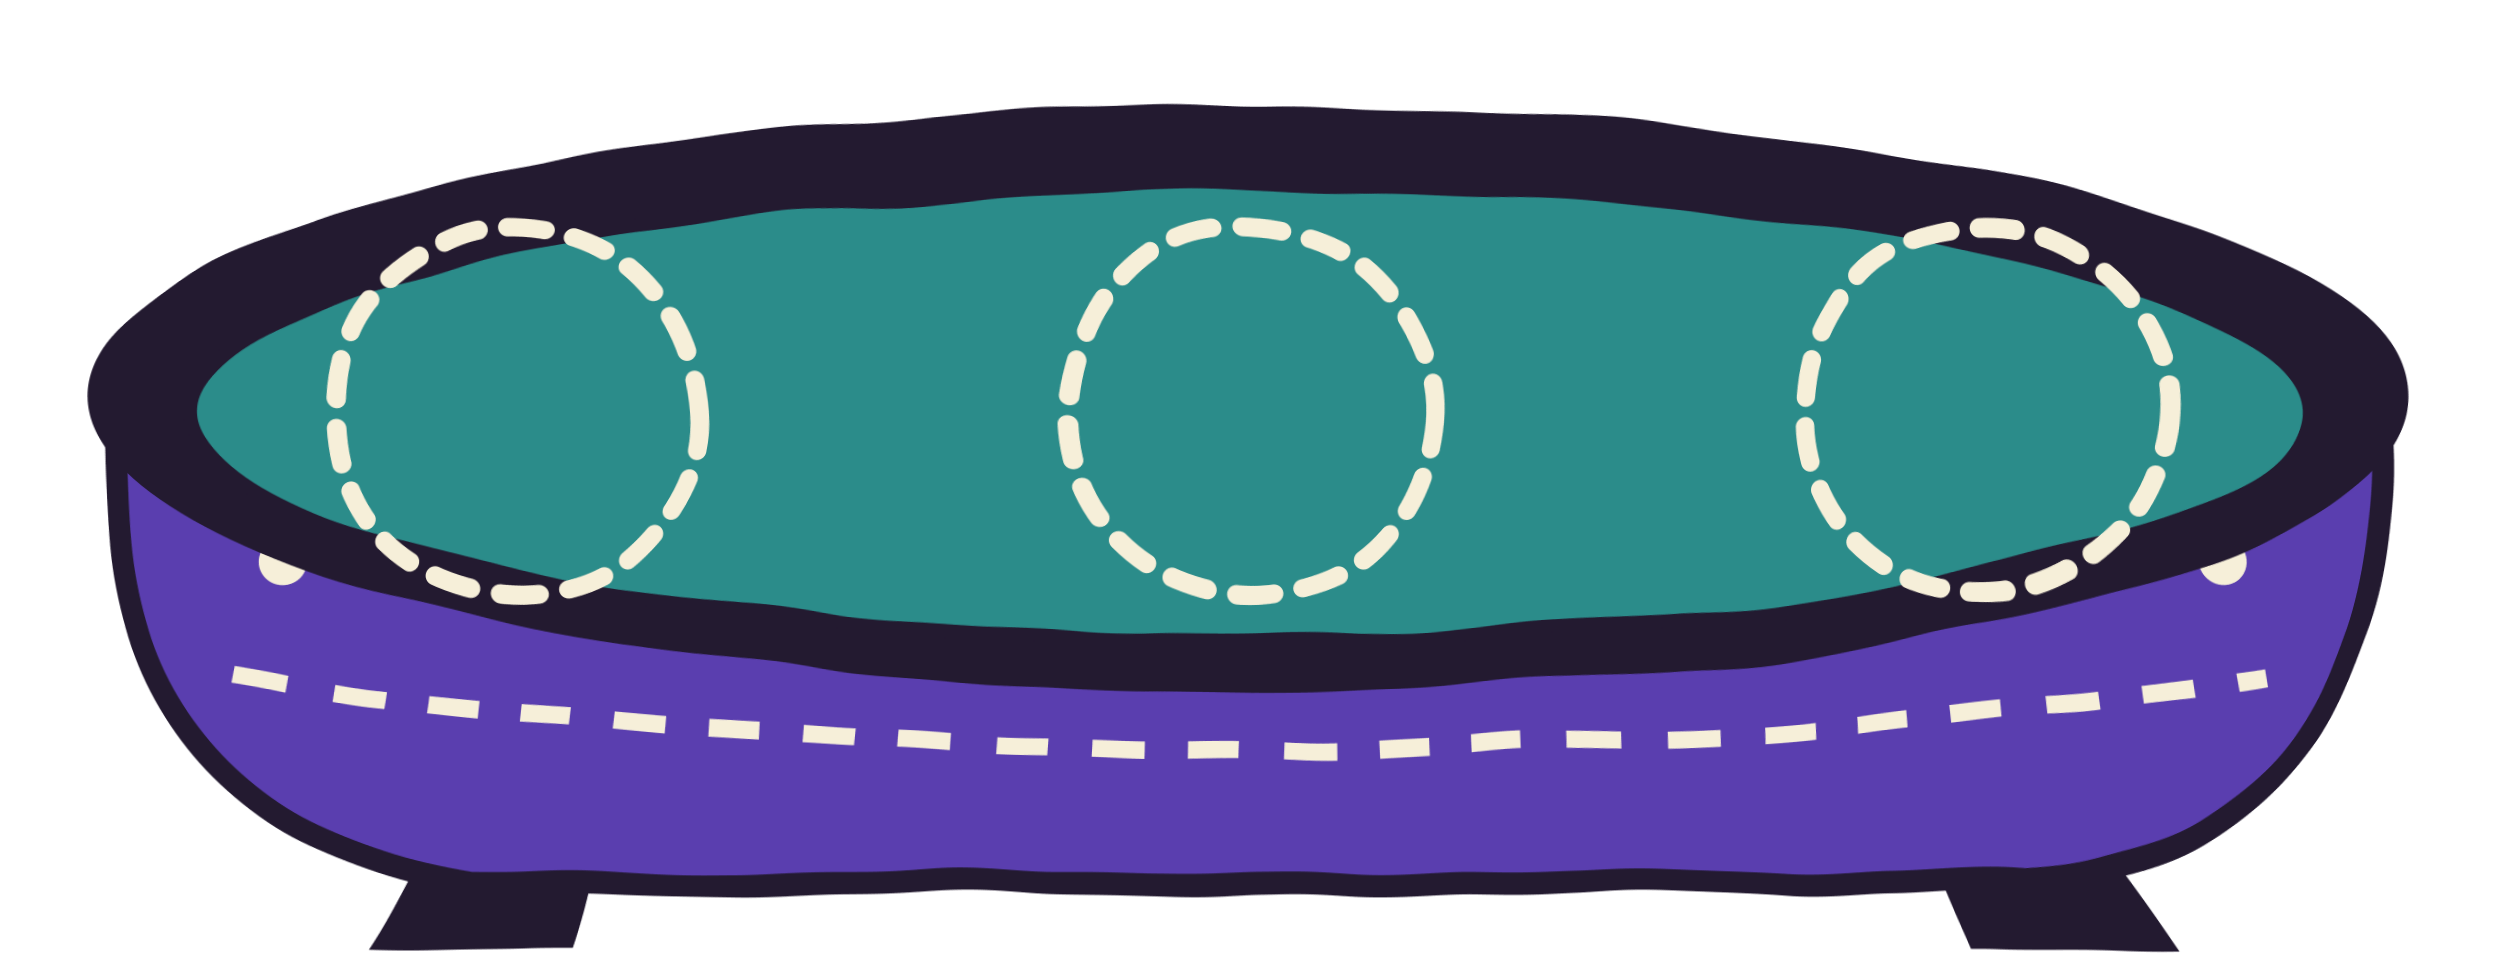
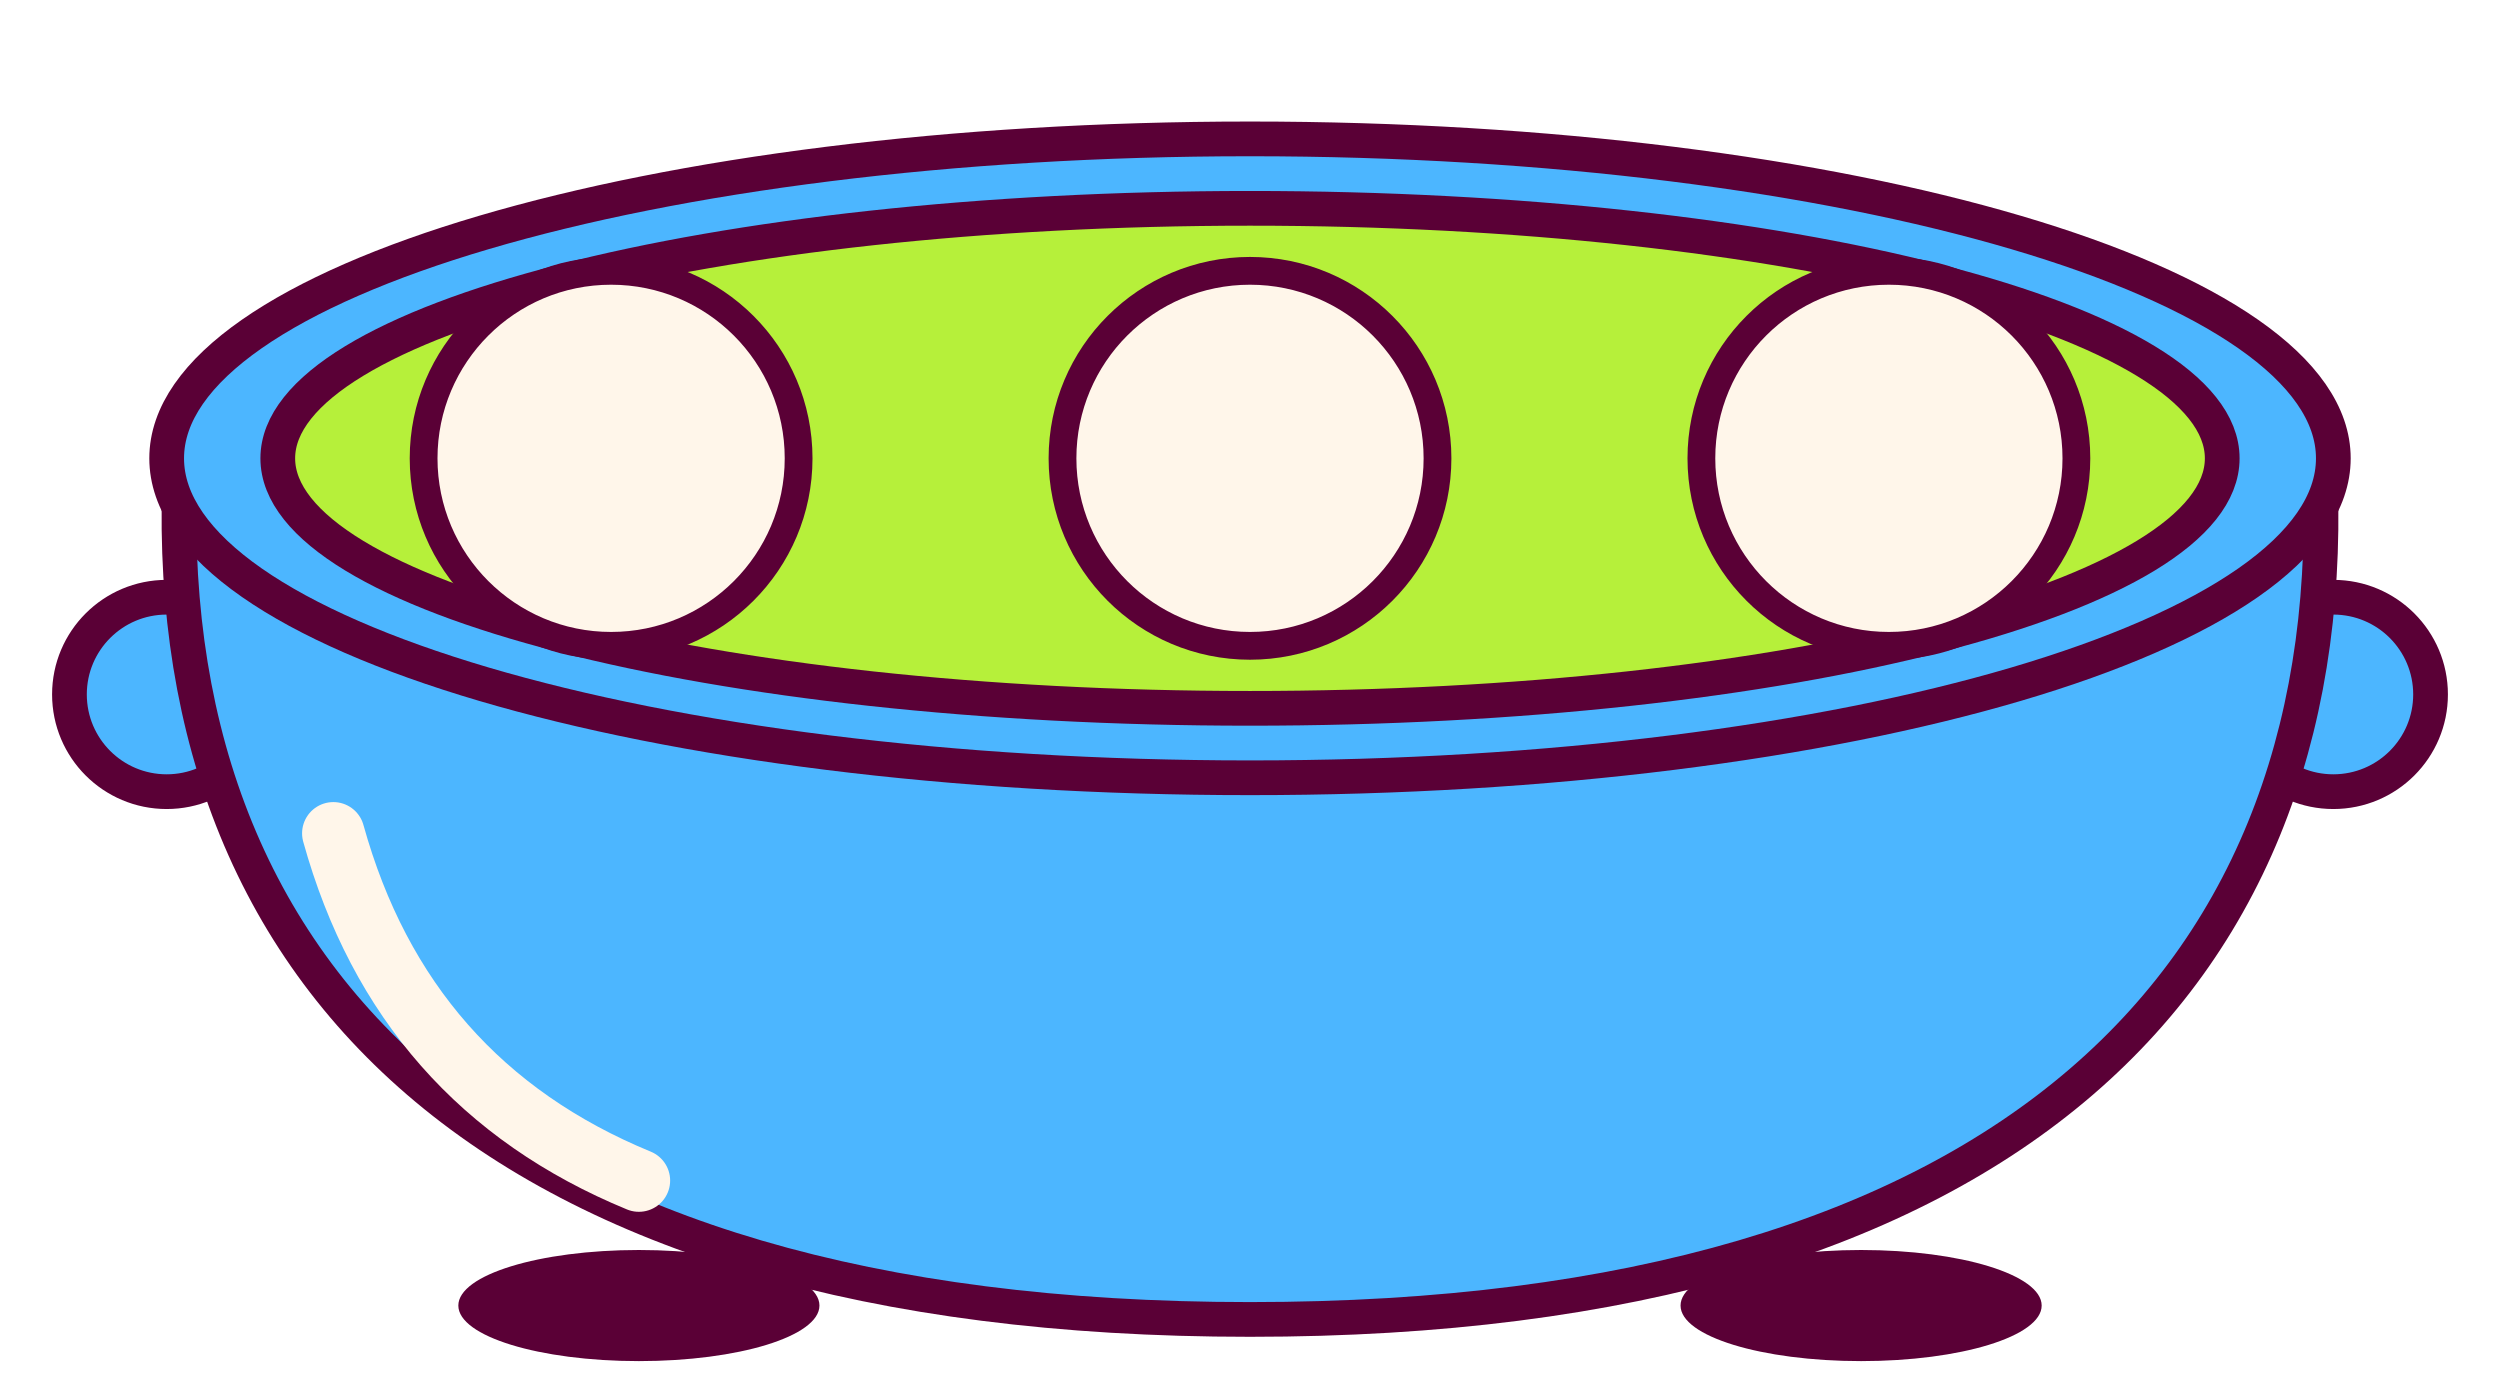
- <svg xmlns="http://www.w3.org/2000/svg" viewBox="0 0 340 130">
-   <defs>
-     <filter id="r" x="-8%" y="-8%" width="116%" height="116%">
-       <feTurbulence type="fractalNoise" baseFrequency="0.035" numOctaves="2" seed="4" result="n" />
-       <feDisplacementMap in="SourceGraphic" in2="n" scale="2.5" />
-     </filter>
-     <filter id="g" x="0" y="0" width="100%" height="100%">
-       <feTurbulence type="fractalNoise" baseFrequency="0.8" numOctaves="2" seed="5" result="t" />
-       <feColorMatrix in="t" type="matrix" values="0 0 0 0 .14  0 0 0 0 .1  0 0 0 0 .19  0 0 0 1.4 -.5" />
-     </filter>
-   </defs>
-   <g filter="url(#r)">
-     <path d="M60 112L50 129L78 129L82 114Z M262 114L268 129L296 129L284 112Z" fill="#231a30" />
-     <path d="M16 56Q12 112 64 120L276 120Q328 112 324 56Z" fill="#5a3eaf" stroke="#231a30" stroke-width="3" stroke-linejoin="round" />
-     <path d="M32 92Q170 112 308 92" fill="none" stroke="#f6efd9" stroke-width="2.4" stroke-dasharray="7 6" />
-     <circle cx="38" cy="76" r="3.2" fill="#f6efd9" />
-     <circle cx="302" cy="76" r="3.2" fill="#f6efd9" />
-     <ellipse cx="170" cy="54" rx="158" ry="40" fill="#231a30" />
-     <ellipse cx="170" cy="56" rx="144" ry="31" fill="#2b8c8a" stroke="#231a30" stroke-width="1.8" stroke-linejoin="round" />
-     <g fill="none" stroke="#f6efd9" stroke-width="2.6" stroke-dasharray="5 4" stroke-linecap="round">
-       <circle cx="70" cy="56" r="25" />
-       <circle cx="170" cy="56" r="25" />
-       <circle cx="270" cy="56" r="25" />
-     </g>
-   </g>
+ <svg xmlns="http://www.w3.org/2000/svg" viewBox="0 0 360 200">
+   <circle cx="24" cy="100" r="14" fill="#4cb6ff" stroke="#5a0036" stroke-width="5" stroke-linejoin="round" stroke-linecap="round" />
+   <circle cx="336" cy="100" r="14" fill="#4cb6ff" stroke="#5a0036" stroke-width="5" stroke-linejoin="round" stroke-linecap="round" />
+   <ellipse cx="92" cy="188" rx="26" ry="8" fill="#5a0036" />
+   <ellipse cx="268" cy="188" rx="26" ry="8" fill="#5a0036" />
+   <path d="M26 66C22 140 70 190 180 190C290 190 338 140 334 66Z" fill="#4cb6ff" stroke="#5a0036" stroke-width="5" stroke-linejoin="round" stroke-linecap="round" />
+   <path d="M48 120Q58 156 92 170" fill="none" stroke="#fff6ea" stroke-width="9" stroke-linecap="round" />
+   <ellipse cx="180" cy="66" rx="156" ry="46" fill="#4cb6ff" stroke="#5a0036" stroke-width="5" stroke-linejoin="round" stroke-linecap="round" />
+   <ellipse cx="180" cy="66" rx="140" ry="36" fill="#b6f03a" stroke="#5a0036" stroke-width="5" stroke-linejoin="round" stroke-linecap="round" />
+   <circle cx="88" cy="66" r="27" fill="#fff6ea" stroke="#5a0036" stroke-width="4" stroke-linejoin="round" stroke-linecap="round" />
+   <circle cx="180" cy="66" r="27" fill="#fff6ea" stroke="#5a0036" stroke-width="4" stroke-linejoin="round" stroke-linecap="round" />
+   <circle cx="272" cy="66" r="27" fill="#fff6ea" stroke="#5a0036" stroke-width="4" stroke-linejoin="round" stroke-linecap="round" />
</svg>
